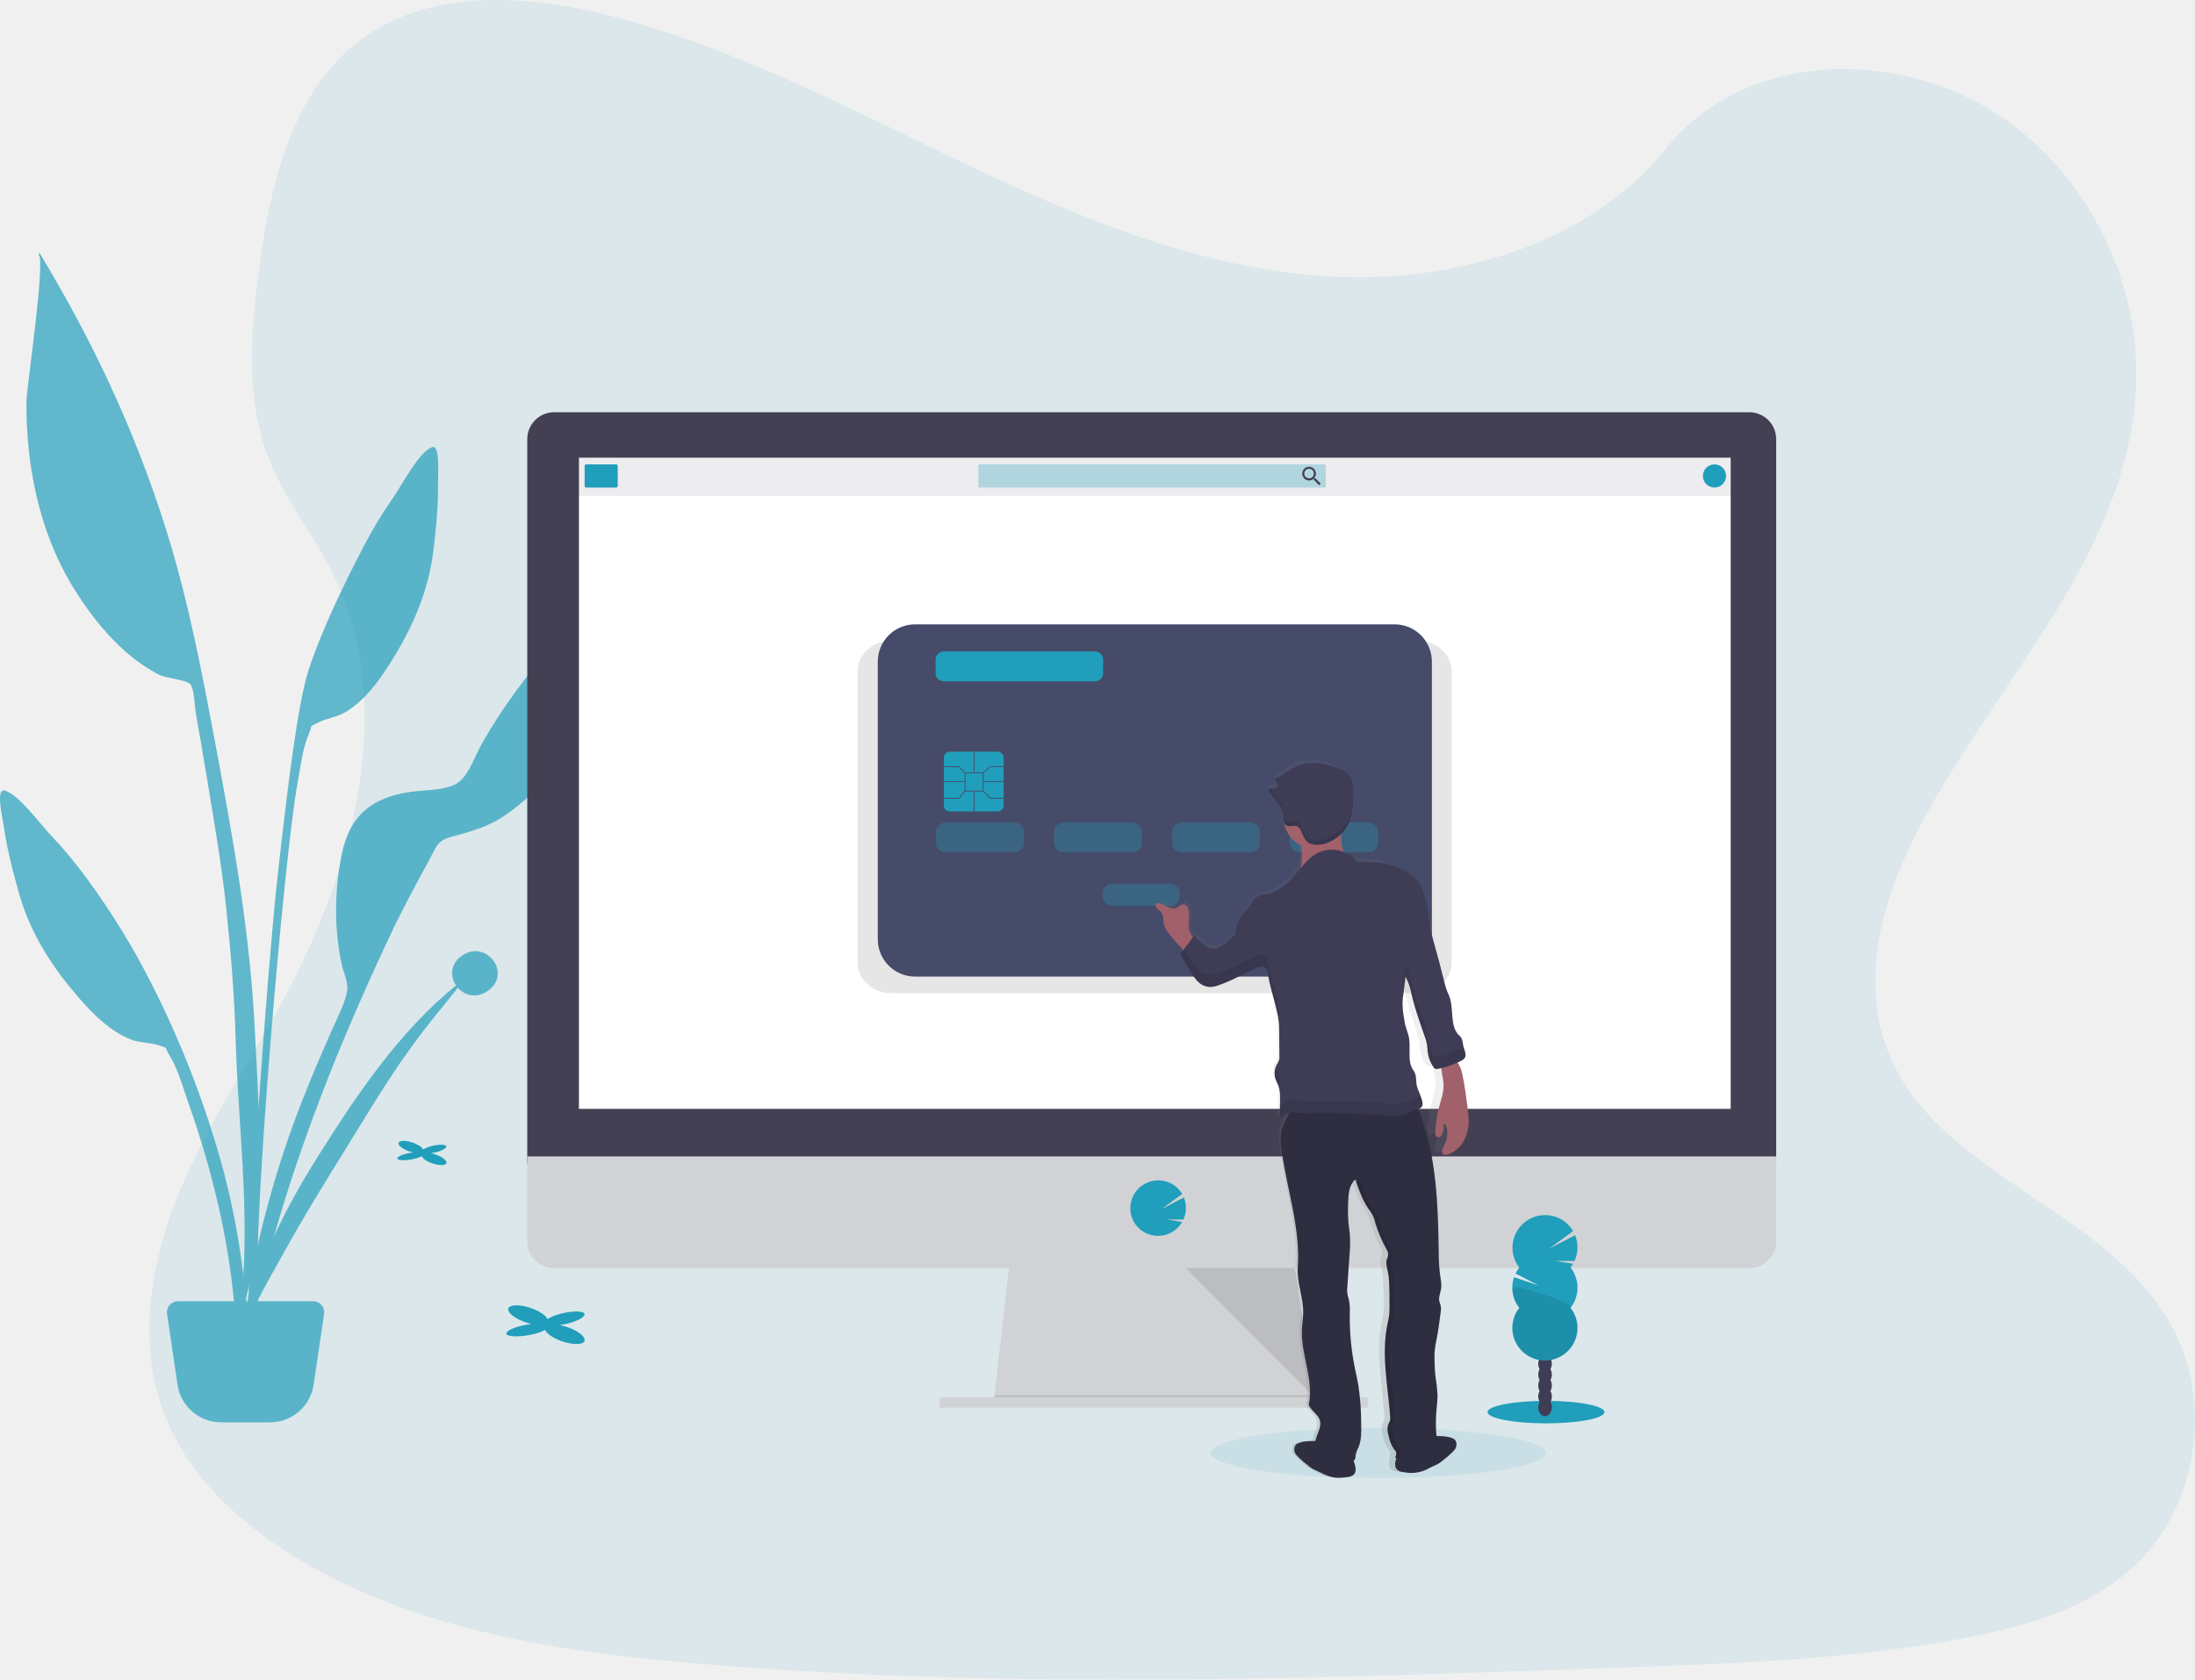
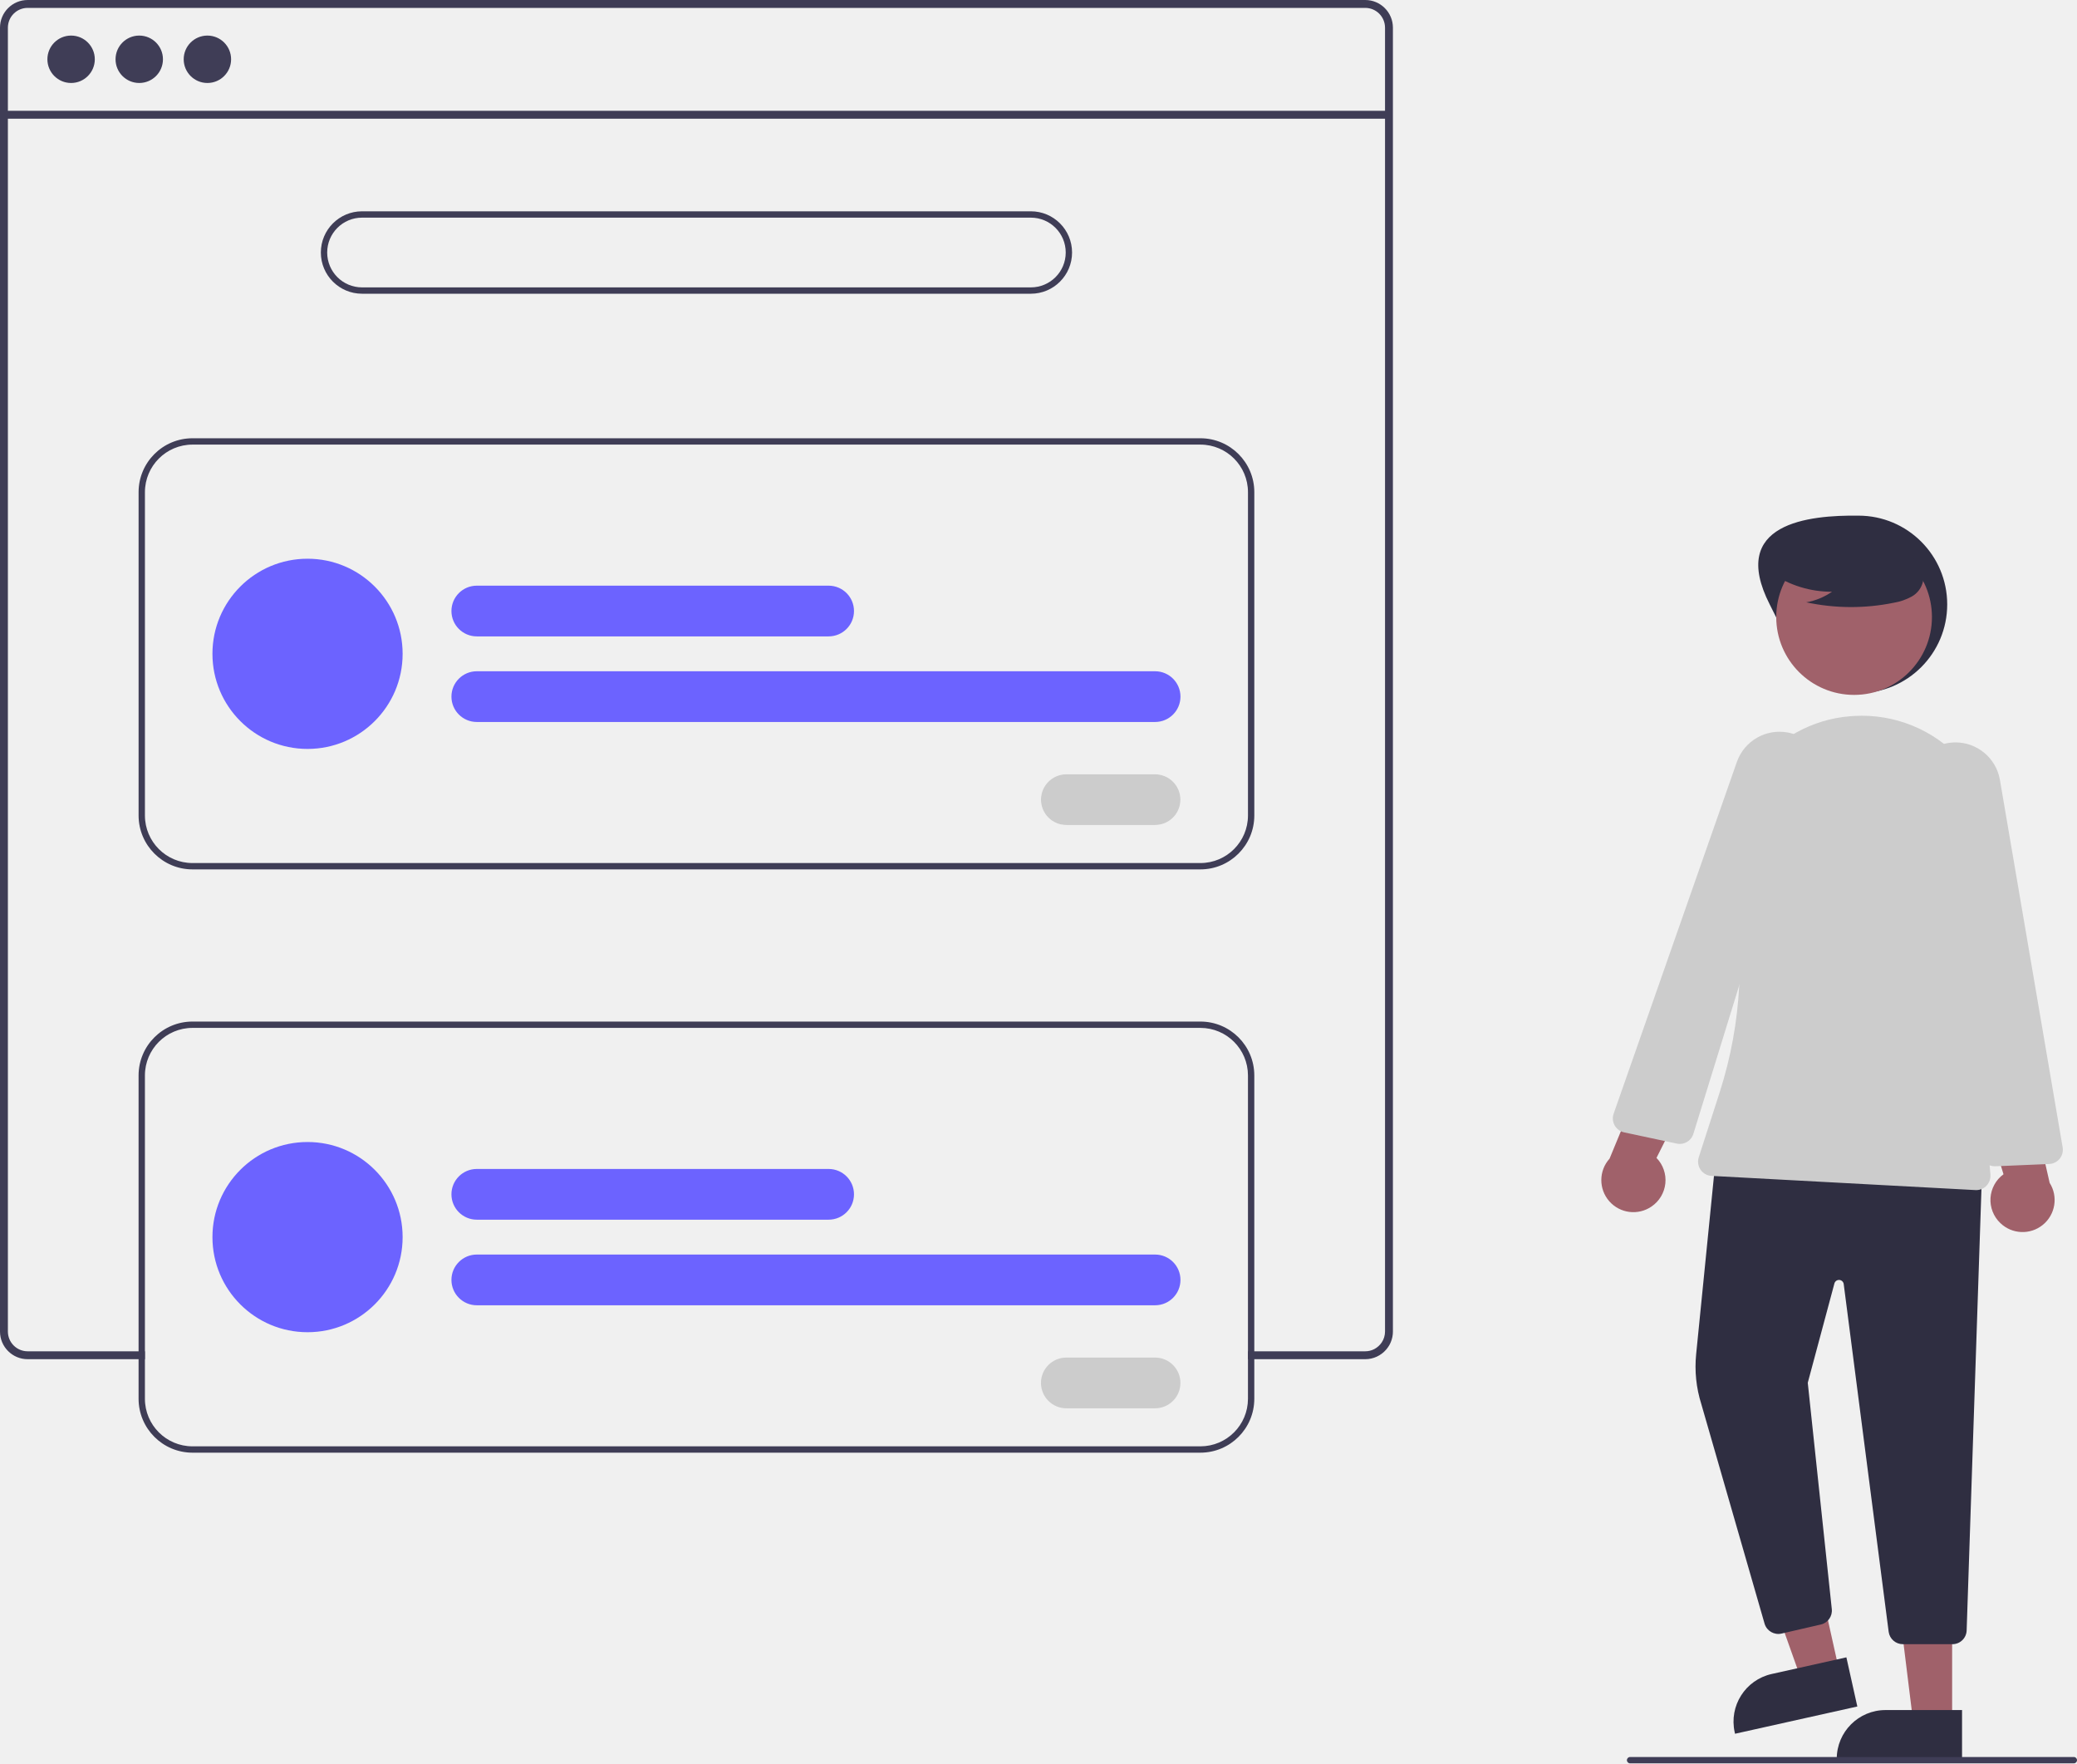
- <svg xmlns="http://www.w3.org/2000/svg" width="1098.505" height="840.848">
-   <linearGradient id="a" x1=".5" x2=".5" y1="1" gradientUnits="objectBoundingBox">
-     <stop offset="0" stop-color="gray" stop-opacity=".251" />
-     <stop offset=".54" stop-color="gray" stop-opacity=".122" />
-     <stop offset="1" stop-color="gray" stop-opacity=".102" />
-   </linearGradient>
-   <g fill="#209ebb" fill-rule="evenodd" opacity=".687">
-     <path d="M196.44 249.58c4.64-6.6 13.23-23.38 19.75-25.74 4.2-1.52 2.98 14.2 3.03 17.2.2 11.6-.93 23.13-2.32 34.63-2.52 20.75-10.73 39.22-22 56.88-5.8 9.08-12.6 18.28-22.02 23.94-4.34 2.61-9.56 3.05-13.84 5.3-4.99 2.62-2.27.5-4.52 5.7-3.12 7.22-4.12 16.53-5.56 24.22-6.63 35.34-22.68 222.16-19.9 258.11.25 3.19-4.2 3.95-4.42.06-1.18-20.63 9.02-163.45 14.17-210.16s10.36-87.97 15.58-104.13c6.33-19.6 17.78-43.18 27.3-61.46a217.4 217.4 0 0114.75-24.55z" />
-     <path d="M230.83 478.67c12.05-8.85 25.1 7.85 14.19 16.7-6.03 4.89-12.33 3.15-15.88-.93-2.3 2.8-4.46 5.74-6.54 8.22a408.7 408.7 0 00-17.98 23.22c-11.84 16.44-22 33.82-32.6 50.88-10.48 16.84-20.87 33.76-30.36 51.03-8.04 14.62-18.76 31.83-21.52 47.87 4.18-34.01 20.03-66.7 38.91-96.68 18.73-29.73 40.21-62.2 69.2-85.67-2.95-4.34-3.03-10.53 2.58-14.65z" />
-     <path d="M2.1 395.72c6.75 1.32 17.77 16.58 23.34 22.4a217.75 217.75 0 0118.25 21.98 371.87 371.87 0 0132.3 52.67 489.6 489.6 0 0135.92 93.52 385.75 385.75 0 0110.9 61.34c.4 3.88 4.47 33.82-1.4 34.63-5.28.73-3.65-22.74-3.9-25.93-2.88-36-11.5-71.04-23.5-104.97-2.6-7.4-5.03-16.45-9.2-23.1-3.01-4.8-.03-3.12-5.31-4.94-4.54-1.55-9.71-1.17-14.36-3.08-10.1-4.14-18.18-12.18-25.27-20.27-13.77-15.71-24.69-32.71-30.38-52.85-3.15-11.16-6.05-22.4-7.66-33.9-.42-2.98-4.07-18.35.28-17.5z" />
-     <path d="M28.73 141.86c25.4 44.06 46.28 92.46 59.76 141.48 8.17 29.7 13.88 60.18 19.56 90.44 8.78 46.85 17.1 93.7 19.46 141.38 2.38 47.96 7.08 103.28-8.62 149.47 7.84-46.9.37-96.81-.95-144-.63-22.53-2.46-44.84-4.86-67.24-2.33-21.72-6.14-43.34-9.69-64.9q-2.59-15.74-5.39-31.45c-.55-3.13-.78-12.4-2.76-14.54s-12.18-3.02-15.38-4.6a82.53 82.53 0 01-17.85-12.45c-10.27-9.14-19.2-21.08-26.26-32.85-16.32-27.23-22.84-60.47-22.51-92.01.06-6.13 9.91-72.07 5.96-72.98q.35-.42.67-.87 4.5 7.52 8.86 15.12z" />
-     <path d="M302.95 300.77c.39-.56 2.94-4.5 1.66-4.24 2.61-.52-3.6 4.33 2.92 1.36-3.1 2.92-1.31 6.72-1.27 10.65a95.4 95.4 0 01-2.2 18.97 130.09 130.09 0 01-8.84 28.67c-8.96 20.03-24.17 39.3-42.23 51.82-8.91 6.18-17.65 8.29-27.82 11.13-6.42 1.8-6.93 5.12-10.34 11.36-7.1 12.98-14.07 25.9-20.33 39.33a1352.02 1352.02 0 00-21.57 48.36c-23.05 54.92-41.82 111.82-51.67 170.7-.24-34.7 7.78-70.43 17.91-103.51 7.38-24.1 16.98-47.33 27.22-70.32 2.48-5.57 6.24-12.74 7.3-18.89.74-4.3-1.52-8.45-2.55-13-4.03-17.67-3.74-37.47-.2-55.25 3.9-19.6 15.17-28.69 34.25-31.46 6.98-1.02 15.84-.65 22.24-3.62 6.97-3.24 9.84-13.89 13.8-20.72a281.8 281.8 0 0137.82-51.44 122.66 122.66 0 0112.93-11.9c2.89-2.3 9-5.15 10.97-8z" />
-     <path d="M89.05 651.41h67.7a5.51 5.51 0 015.45 6.32l-5.23 35.47a22.05 22.05 0 01-21.81 18.83h-24.52a22.05 22.05 0 01-21.8-18.83l-5.24-35.47a5.51 5.51 0 015.45-6.32z" />
-   </g>
-   <path fill="#209ebb" d="M669.59 138.64c-65.63-2.8-128.14-28.8-187.83-57.24S362.95 21.42 298.9 6.35c-41.2-9.7-88.32-11.06-121.52 16.04-31.95 26.05-42.27 71.13-47.82 112.87-4.17 31.48-6.63 64.53 4.8 93.96 7.95 20.44 22.06 37.6 31.81 57.17 33.93 68.1 9.97 152.1-26.83 218.59-17.22 31.2-37.26 60.95-50.57 94.15s-19.47 71.25-7.83 105.13c11.55 33.58 39.06 58.79 68.85 76.52 60.53 36.04 131.85 46.35 201.4 52.19 153.97 12.92 308.75 7.32 463.12 1.72 57.13-2.09 114.5-4.18 170.71-15.02 31.2-6.03 63.42-15.58 86.07-38.65 28.76-29.3 35.9-78.87 16.61-115.59-32.3-61.57-121.69-76.85-144.28-142.97-12.44-36.38.34-76.9 18.4-110.7 38.78-72.38 103.78-135.88 107.2-218.63 2.36-56.82-28.89-113.74-77.2-140.62-50.64-28.22-120.85-24.64-158.21 22-38.47 48.12-106.07 66.6-164.02 64.13z" opacity=".1" />
-   <ellipse cx="689.786" cy="727.316" fill="#209ebb" opacity=".1" rx="83.847" ry="12.575" />
-   <path fill="#d0d2d5" d="M658.66 704.63l-161.44-2.07.48-4.14 7.8-68.3h141.78l10.43 68.3.8 5.18z" />
-   <path d="M658.5 703.6h-80.56l-80.72-1.03.48-4.14h160z" opacity=".1" />
-   <path fill="#d0d2d5" d="M470.32 699.46h214.21v5.17H470.32z" />
-   <path fill="#444053" d="M888.9 219.9a13.47 13.47 0 00-13.4-13.54H277.27a13.48 13.48 0 00-13.4 13.54v362.63H888.9z" />
-   <path fill="#d0d2d5" d="M263.87 578.9v42.47a13.4 13.4 0 0013.4 13.41H875.5a13.4 13.4 0 0013.4-13.4V578.9z" />
-   <path fill="#fff" d="M289.74 229.13h576.4V555.1h-576.4z" />
-   <path fill="#209ebb" d="M579.5 618.67a13.98 13.98 0 0010.99-5.33 13.84 13.84 0 001.08-1.6l-7.63-1.28 8.3.06a13.99 13.99 0 00.25-11.07l-11.11 5.77 10.26-7.53a13.97 13.97 0 10-23.1 15.64 13.98 13.98 0 0010.96 5.34z" />
-   <path d="M593.46 634.78l64.4 64.68-9.88-64.68z" opacity=".1" />
-   <path fill="#444053" d="M289.29 229.16H866.3v19.05H289.3z" opacity=".1" />
-   <rect width="16.561" height="11.587" x="292.593" y="232.478" fill="#209ebb" rx=".78" />
-   <rect width="173.855" height="11.587" x="489.632" y="232.478" fill="#209ebb" opacity=".3" rx=".58" />
-   <path fill="#444053" d="M658.32 239.46h-.42l-.16-.12a3.57 3.57 0 00.83-2.26 3.43 3.43 0 10-3.42 3.45 3.62 3.62 0 002.25-.82l.15.12v.43l2.66 2.65.78-.8zm-3.17 0a2.4 2.4 0 112.38-2.38 2.37 2.37 0 01-2.38 2.38z" />
-   <circle cx="858.033" cy="238.267" r="5.798" fill="#209ebb" />
-   <path d="M709.95 320.83H445.76c-9.15 0-16.57 6.92-16.57 15.45v145.43c0 8.53 7.42 15.46 16.57 15.46h264.2c9.14 0 16.56-6.93 16.56-15.46V336.29c0-8.54-7.41-15.46-16.57-15.46z" opacity=".1" />
-   <rect width="277.298" height="176.337" x="439.296" y="312.547" fill="#454b69" rx="18.67" />
-   <g fill="#209ebb">
-     <rect width="44.084" height="14.957" x="468.423" y="411.732" opacity=".3" rx="4.8" />
-     <rect width="44.084" height="14.957" x="527.465" y="411.732" opacity=".3" rx="4.8" />
-     <rect width="38.576" height="11.017" x="551.863" y="442.435" opacity=".3" rx="4.8" />
-     <rect width="44.084" height="14.957" x="586.507" y="411.732" opacity=".3" rx="4.8" />
-     <rect width="44.084" height="14.957" x="645.548" y="411.732" opacity=".3" rx="4.8" />
-     <rect width="29.915" height="29.915" x="472.355" y="376.309" rx="2.95" />
-   </g>
-   <g fill="#454b69">
-     <path d="M492.23 396.19h-9.44v-9.44h9.44zm-9.06-.4h8.66v-8.65h-8.66z" />
-     <path d="M487.31 376.3h.4v10.64h-.4zM487.31 395.99h.4v10.23h-.4zM472.36 391.07h10.62v.39h-10.62zM492.04 391.07h10.24v.39h-10.24zM482.85 387.08l-3.1-3.07h-7.4v-.4h7.57l3.2 3.19zM492.17 387.08l-.26-.29 3.6-3.18h6.76v.4h-6.61zM479.92 399.82h-7.57v-.4h7.4l3.09-3.56.3.26zM502.27 399.82h-6.77l-3.6-3.69.28-.28 3.49 3.57h6.6z" />
-   </g>
-   <rect width="83.838" height="14.957" x="468.224" y="326.128" fill="#209ebb" rx="4.1" />
-   <path fill="url(#a)" d="M743.16 658.1a53.75 53.75 0 00-.44-4.66c-.7-5.82-1.41-11.63-2.54-17.37a18.41 18.41 0 00-.9-3.28c-.42-1-.98-1.93-1.4-2.92a.51.51 0 000-.11c.52-.26 1.03-.5 1.54-.78a7.77 7.77 0 001.05-.64 2.97 2.97 0 00.83-.9c.9-1.6-.11-3.63-.58-5.45-.48-1.94-.38-4.28-1.8-5.59-5.12-4.53-2.58-13.77-5.14-20.25-.45-1.14-.96-2.25-1.35-3.4-.3-.91-.51-1.82-.73-2.73q-2.72-11.32-5.73-22.54c-2.1-7.76-1.88-15.84-4.53-23.41a25.18 25.18 0 00-1.94-4.53 12.16 12.16 0 00-3.52-3.8c-3.86-2.67-7.75-4.94-12.28-5.91s-9.42-.82-14.04-.8a14.88 14.88 0 00-6.56-5.12l-.08-.24a16.23 16.23 0 01-.85-2.83 19.35 19.35 0 01-.23-2.9c0-1.04-.04-2.1-.07-3.14l.25-.24a17.55 17.55 0 001.67-2.05 14.35 14.35 0 001.27-2.16 20.1 20.1 0 001.04-2.65 29.9 29.9 0 001.11-5.63c.25-2.23.32-4.53.38-6.76v-2.9a12.2 12.2 0 00-1.68-6.6c-1.64-2.44-4.45-3.62-7.16-4.6-5.43-1.88-11.4-3.12-16.78-1.1-4.26 1.61-7.67 5.13-11.88 6.91a5.23 5.23 0 01.26.5.54.54 0 010 .08c.07.16.14.31.19.48a5.95 5.95 0 01.3 1.13 6.7 6.7 0 010 2.2 7.56 7.56 0 01-4.06.6 12.9 12.9 0 002.56 4.65c.37.47.76.9 1.13 1.4l.57.7a14.7 14.7 0 012.35 3.8 7.4 7.4 0 01.44 1.7c.17 1.15.13 2.47.28 3.62a5.51 5.51 0 00.37 1.44 15.18 15.18 0 008.05 11.3 33.34 33.34 0 010 10.82 2.8 2.8 0 01-.12.6c-2.47 3.1-4.83 6.39-7.87 8.82a28.62 28.62 0 01-4.4 2.84 12.1 12.1 0 01-2.92 1.2c-1.14.27-2.33.23-3.47.51a9.06 9.06 0 00-5.15 4.19 30.29 30.29 0 01-1.9 3.06c-.63.79-1.43 1.43-2.1 2.19-2.43 2.71-3.09 6.65-3.62 10.32a47.29 47.29 0 01-6.2 5.72 9.06 9.06 0 01-2.3 1.33c-2.13.72-4.48-.2-6.33-1.57s-3.31-3.2-5.1-4.6l-.47.7a3.78 3.78 0 01-.38-.43 9.06 9.06 0 01-1.5-3.46c-.64-3.34.59-6.92-.37-10.17-.35-1.18-1.2-2.4-2.38-2.37s-1.92 1.2-2.93 1.76c-1.63.9-3.62.08-5.24-.82s-3.45-1.9-5.21-1.36a3.7 3.7 0 001.35 3.08 8.22 8.22 0 012.19 2.65 11.99 11.99 0 01.3 3.43c.18 2.65 1.81 4.92 3.39 6.99q2.93 3.76 6.14 7.3a2.27 2.27 0 01-1.14.99 2.4 2.4 0 000 1.31 5.33 5.33 0 00.34.86c.2.43.46.84.68 1.23l3.18 5.6.52.9c.21.38.43.74.66 1.11a20.51 20.51 0 002.65 3.63 10.87 10.87 0 001.67 1.43 8.64 8.64 0 001.24.74 7.24 7.24 0 001.92.66 6 6 0 001 .13 6.67 6.67 0 001.04 0 13.88 13.88 0 003.06-.79c6.06-2.13 11.62-5.52 17.38-8.41a9.68 9.68 0 012.53-.98 4.15 4.15 0 01.9-.08 3.33 3.33 0 01.91.16 3.27 3.27 0 01.82.4 2.35 2.35 0 01.98 1.47c.18.91.34 1.75.5 2.62s.35 1.74.53 2.61c.36 1.73.75 3.46 1.2 5.17.24.91.48 1.87.72 2.81.58 2.3 1.15 4.62 1.67 6.94.17.73.32 1.46.46 2.19a33.5 33.5 0 01.58 3.9.34.34 0 010 .09c.1 1.14.1 2.27.11 3.41v3.58l.1 10.57c0 1.52-.82 2.47-1.46 3.84-.13.28-.25.57-.35.86a9.78 9.78 0 00-.3 1.12 2.56 2.56 0 01-.07.36 1.76 1.76 0 01-.06.42c-.05.14 0 .27-.04.4a1.18 1.18 0 000 .4v1.61c0 .11.06.36.09.54l.05.27c.07.26.13.52.22.79.18.54.4 1.07.64 1.6s.48 1.06.67 1.6a10.88 10.88 0 01.33 1.05 2.34 2.34 0 01.05.24c.08.28.14.56.2.85v.2c.05.31.1.63.13.91a.45.45 0 010 .1c0 .36.07.72.1 1.07a34.92 34.92 0 010 3.9l-.12 6.45v.2a1.13 1.13 0 00.13.58.7.7 0 00.6.33 2.3 2.3 0 001.27-.5l2.87-2.09h.18a28.11 28.11 0 00-4.45 12.2 38.96 38.96 0 00.56 8.63c2.65 19.03 8.9 38.23 7.59 57.43-.52 7.57 2.62 14.94 2.6 22.52 0 2.94-.5 5.86-.63 8.8-.55 12.6 5.88 25.36 3.26 37.68.91 3.07 4.34 4.7 5.31 7.74.82 2.58-.36 5.33-1.31 7.86a16 16 0 00-.79 2.71c-2.63 0-5.56.06-7.32.8a10.88 10.88 0 00-1.42.57c-1.62.97-1.73 3.63-.7 5.23s6.77 6.72 8.45 7.56l3.7 1.82a22.13 22.13 0 006.33 2.39 21.68 21.68 0 005.63-.11c1.44-.15 3.03-.4 3.97-1.57 1.31-1.66.64-4.37-.26-6.78a2.42 2.42 0 00.75-1.01 8.04 8.04 0 00.24-1.93 14.5 14.5 0 011.29-3.62c1.51-3.7 1.45-7.84 1.36-11.85a137.47 137.47 0 00-1.35-19.5c-.45-2.73-1.06-5.44-1.59-8.16a134.93 134.93 0 01-2.47-29.9 23.93 23.93 0 00-1-7.2 12.92 12.92 0 01-.24-4.1l1.08-16.58a66.6 66.6 0 00.16-10.15c-.16-1.81-.46-3.62-.64-5.44a82.7 82.7 0 01-.17-10.38c.1-3.72.27-7.72 2.4-10.7a1.67 1.67 0 011.02-.8c.43-.06.56.53.4.91.22.69.46 1.37.7 2.06.07.2.13.39.2.58.12.35.25.7.37 1.06s.19.49.27.73l.35.9a35.6 35.6 0 001.01 2.5c.13.28.22.52.34.78l.43.9a50.21 50.21 0 002.08 3.73c.62.9 1.29 1.82 1.82 2.78a9.2 9.2 0 01.5 1 24.4 24.4 0 011.2 3.85c.31 1.2.68 2.37 1.1 3.52s.9 2.3 1.34 3.42a111.7 111.7 0 003.18 6.63 4.61 4.61 0 01.34.9 4.19 4.19 0 01.1.47 4.14 4.14 0 010 .9 3.8 3.8 0 01-.07.57 4.23 4.23 0 01-.25.81c-1.11 2.55-.22 5.06.27 7.56a47.78 47.78 0 01.62 7.97c0 .9 0 1.82.08 2.66 0 1.1 0 2.2.06 3.3s0 2.38.07 3.56a31.01 31.01 0 01-.15 3.56 8.07 8.07 0 01-.17 1.24c-.2 1.22-.48 2.43-.72 3.62a72.06 72.06 0 00-1.25 14.5q0 2.93.19 5.86a185 185 0 00.43 5.9 562.12 562.12 0 00.89 8.83c.2 1.86.42 3.92.6 5.87s.37 3.9.5 5.83a4.88 4.88 0 01-.57 2.77 6.23 6.23 0 00-.46 1.05 5.65 5.65 0 00-.2.77 8.17 8.17 0 00-.1.9 10.32 10.32 0 00.1 1.9q.07.48.17.92c.13.62.3 1.25.46 1.86a18.78 18.78 0 001.81 4.9 7.24 7.24 0 00.6.9c.06.09.14.17.2.26a6.5 6.5 0 01.52.7 2.2 2.2 0 01.2.34 2.78 2.78 0 01.1 1.57c-.1.55-.29 1.09-.43 1.6l.47.06c-.66 2.1-.97 4.24.14 5.65.91 1.18 2.53 1.41 3.97 1.57a21.3 21.3 0 005.63.11 22.12 22.12 0 006.34-2.39l3.69-1.81c1.68-.84 7.43-5.93 8.45-7.57s.9-4.25-.7-5.22a10.22 10.22 0 00-1.42-.6c-1.63-.67-4.27-.73-6.73-.77-.13-.9-.2-1.9-.24-2.83a78.1 78.1 0 01.2-10.4c.2-2.45.53-4.9.5-7.35a91.4 91.4 0 00-1.03-9.79c-.36-3.26-.4-6.45-.45-9.67-.08-4.75 1.32-9.27 1.92-13.96l1.06-8.26a10.04 10.04 0 00.08-3.03c-.17-.9-.58-1.81-.76-2.72-.37-2.06.57-4.1.86-6.17.33-2.38-.18-4.8-.52-7.2a93.54 93.54 0 01-.62-11.37c-.33-23.38-1-47.28-8.9-69.15-.3-.9-.65-1.8-1-2.65a4.73 4.73 0 00.46-.15 3.18 3.18 0 00.7-.37 1.9 1.9 0 00.28-.2 2.1 2.1 0 00.53-.9 3.42 3.42 0 00.16-1.03 7.3 7.3 0 00-.26-1.8l-.1-.38a41.14 41.14 0 00-1.23-3.55 21.18 21.18 0 01-1.15-3.32c-.56-2.58 0-5.55-1.55-7.64-3.43-4.7-1-11.9-2.44-17.62-.47-1.81-1.16-3.63-1.6-5.44a41.58 41.58 0 01-.6-3.53 44 44 0 01-.68-7.77 33.25 33.25 0 01.35-3.9l1.1-9a26.82 26.82 0 012.56 7.4c.09.37.16.74.24 1.1a130.8 130.8 0 003.62 13.12c.83 2.6 1.64 5.2 2.53 7.77.26.73.52 1.48.75 2.23a17.94 17.94 0 01.55 2.29c.1.62.14 1.25.19 1.87s.08 1.27.14 1.9a17.83 17.83 0 002.63 7.53q.07.08.13.18a2.14 2.14 0 001.1.96 2.43 2.43 0 00.99 0h.05c.48-.1.96-.21 1.43-.33a1.82 1.82 0 00.21-.05c.22 2.8 1.05 5.6 1.13 8.44.09 4.12-1.43 8.07-2.39 12.07a76.92 76.92 0 00-1.62 11.07 4.9 4.9 0 00.14 2.21 1.57 1.57 0 001.64 1.1 2 2 0 001.17-1.04 8.27 8.27 0 001-5.97c.87.18 1.3 1.17 1.52 2.06a12.41 12.41 0 01-.38 7.02c-.54 1.5-1.36 2.89-1.82 4.44a2.32 2.32 0 000 1.48c.46 1.04 1.89.97 2.92.59a14.67 14.67 0 007.7-7.25 22.21 22.21 0 002.25-10.52z" transform="translate(-12.639 -99.056)" />
-   <path fill="#2f2e41" d="M677.66 737.99c-.96 1.17-2.62 1.4-4.13 1.56a23.55 23.55 0 01-5.86.1 23.92 23.92 0 01-6.58-2.37l-3.85-1.81c-1.74-.84-7.72-5.9-8.8-7.54s-.96-4.22.73-5.19a11.78 11.78 0 011.49-.58c2.82-1.12 8.55-.55 11.56-.99a8 8 0 014.27 1c2.97 1.32 8.2 2.36 9.5 5.7 1.01 2.58 3.77 7.57 1.67 10.12zM699 735.5c.97 1.17 2.63 1.4 4.13 1.56a17.68 17.68 0 0012.44-2.27l3.84-1.8c1.76-.85 7.74-5.9 8.8-7.55s.97-4.23-.73-5.19a9.97 9.97 0 00-1.47-.58c-2.83-1.12-8.55-.55-11.56-.99a7.98 7.98 0 00-4.29 1.01c-2.96 1.31-8.15 2.35-9.5 5.7-1.02 2.58-3.79 7.57-1.66 10.12z" />
-   <path fill="#2f2e41" d="M708.34 552.32a45.75 45.75 0 012.42 5.5c8.23 21.75 8.91 45.54 9.26 68.8a87.38 87.38 0 00.64 11.31c.35 2.39.9 4.79.54 7.17-.3 2.06-1.27 4.08-.9 6.12.16.9.6 1.81.77 2.72a9.38 9.38 0 01-.08 3.02l-1.1 8.2c-.63 4.68-2.08 9.17-2 13.9.05 3.2.1 6.43.46 9.62a95.36 95.36 0 011.08 9.73c0 2.45-.3 4.89-.53 7.32a75.82 75.82 0 00-.2 10.35c.12 2.65.43 5.44 1.8 7.67-1.58 2.27-3.14 4.3-5.66 5.44-5.14 2.25-11.04 1.49-16.6.68.32-1.03.79-2.18.34-3.16a5.96 5.96 0 00-.95-1.3 15.4 15.4 0 01-2.47-5.75c-.67-2.45-1.34-5.09 0-7.44a4.71 4.71 0 00.6-2.71c-1.14-15.4-4.58-31.39-1.42-46.52a49.42 49.42 0 00.91-4.87 59.6 59.6 0 00.1-7.08l.03-3.38c-.17-3.51 0-7.1-.73-10.58-.5-2.48-1.44-4.98-.28-7.52a4.12 4.12 0 00-.17-3.62 67.04 67.04 0 01-5.85-13.5 23.43 23.43 0 00-1.24-3.85 27.24 27.24 0 00-2.42-3.74c-2.72-4-4.4-8.63-6.02-13.2.17-.42 0-1-.4-.9a1.7 1.7 0 00-1.07.79c-2.2 2.97-2.4 6.94-2.5 10.65a78.6 78.6 0 00.18 10.33c.18 1.81.5 3.63.66 5.44a63.66 63.66 0 01-.16 10.09l-1.11 16.43a11.86 11.86 0 00.23 4.09 22.86 22.86 0 011.05 7.15 128.53 128.53 0 002.61 29.7c.55 2.72 1.19 5.38 1.66 8.09a132.35 132.35 0 011.4 19.4c.1 4 .16 8.16-1.41 11.78a13.5 13.5 0 00-1.34 3.63 7.5 7.5 0 01-.26 1.92c-.46 1.18-1.8 1.7-3.09 1.96a25.14 25.14 0 01-7.13.51 4 4 0 01-1.62-.36c-.9-.46-1.36-1.44-2.04-2.18-1.45-1.6-3.88-2.08-5.21-3.78-1.67-2.14-.97-5.23 0-7.75s2.2-5.24 1.36-7.82c-1.01-3.01-4.53-4.64-5.53-7.69 2.72-12.27-3.97-24.95-3.4-37.5.14-2.92.64-5.82.65-8.75 0-7.54-3.23-14.88-2.72-22.4 1.37-19.1-5.14-38.19-7.9-57.15a36.91 36.91 0 01-.58-8.58c.41-4.74 2.61-9.16 5.26-13.12 1.9-2.83 4.18-5.61 7.33-6.94 2.59-1.1 5.49-1.08 8.3-1.06 7 .05 14.02.1 21.03.23a69.19 69.19 0 0114.23 1.27c3.79.87 7.34 2.64 11.2 3.19z" />
-   <path d="M679.41 591.5a1.73 1.73 0 011.06-.8c.46-.06.6.52.42.91 1.61 4.53 3.26 9.2 6 13.2a26.48 26.48 0 012.44 3.74 24.34 24.34 0 011.24 3.84 67.5 67.5 0 005.84 13.5 4.1 4.1 0 01.17 3.63c-1.16 2.54-.21 5.04.3 7.52.7 3.47.55 7.06.72 10.57 0 1.1 0 2.2.06 3.29a57.76 57.76 0 01-.08 7.08c-.2 1.64-.59 3.26-.9 4.87-3.16 15.14.27 31.1 1.42 46.52a4.7 4.7 0 01-.6 2.72c-1.38 2.34-.71 4.98 0 7.44a15.15 15.15 0 002.47 5.74 6.62 6.62 0 01.9 1.3c.45.98 0 2.14-.34 3.16a69.89 69.89 0 007.41.79 53.62 53.62 0 01-9.61-.79c.3-1.02.78-2.18.33-3.16a5.96 5.96 0 00-.95-1.3 15.4 15.4 0 01-2.47-5.74c-.67-2.46-1.34-5.1 0-7.44a4.71 4.71 0 00.6-2.72c-1.14-15.4-4.58-31.38-1.42-46.52a49.41 49.41 0 00.91-4.87 59.6 59.6 0 00.1-7.08c0-1.1-.05-2.2-.08-3.29-.16-3.5 0-7.1-.73-10.57-.5-2.48-1.44-4.99-.28-7.52a4.12 4.12 0 00-.17-3.63 67.05 67.05 0 01-5.85-13.5 24.34 24.34 0 00-1.23-3.85 27.23 27.23 0 00-2.43-3.74c-2.63-3.81-4.25-8.2-5.79-12.56a9.2 9.2 0 00.54-.75z" opacity=".1" />
-   <path fill="#a1616a" d="M595.05 465.21c-.68-3.32.6-6.88-.4-10.12-.36-1.17-1.25-2.38-2.47-2.35s-2 1.2-3.05 1.74c-1.7.91-3.76.09-5.43-.8s-3.63-1.9-5.44-1.37a3.6 3.6 0 001.41 3.06 8.44 8.44 0 012.28 2.65 11.55 11.55 0 01.31 3.41c.2 2.63 1.82 4.9 3.53 6.95a124.31 124.31 0 008.54 9.47s4.53-5.65 4.47-6.64-1.61-1.81-2.18-2.56a8.67 8.67 0 01-1.57-3.44zM731 534.79a17.6 17.6 0 01.9 3.26c1.18 5.7 1.93 11.5 2.66 17.28.19 1.54.39 3.09.44 4.64a21.17 21.17 0 01-2.2 10.68 14.94 14.94 0 01-8 7.25c-1.07.38-2.56.45-3.03-.58a2.23 2.23 0 010-1.48c.42-1.54 1.28-2.93 1.81-4.42a11.91 11.91 0 00.4-6.98c-.22-.9-.68-1.87-1.58-2.06a7.93 7.93 0 01-1.05 5.95 2.06 2.06 0 01-1.21 1.03 1.64 1.64 0 01-1.72-1.1 4.74 4.74 0 01-.14-2.2 74.04 74.04 0 011.69-11.02c1-3.98 2.58-7.9 2.47-12-.1-3.72-1.57-7.37-1.15-11.06a.9.9 0 01.67-.9 24.47 24.47 0 013.2-1.06c.64-.16 2.83-.9 3.45-.58s.65 1.93.9 2.49c.48.93 1.07 1.85 1.49 2.86z" />
-   <circle cx="657.679" cy="409.54" r="15.175" fill="#a1616a" />
-   <path fill="#a1616a" d="M671.28 420.52a17.1 17.1 0 00.22 2.9 15.4 15.4 0 00.91 2.8 16.43 16.43 0 002.12 4.18 6.2 6.2 0 003.84 2.5 109.14 109.14 0 01-32.82 9.48 13.85 13.85 0 004.35-4.65 13.13 13.13 0 001.15-3.78 31.7 31.7 0 00-1.42-16.37c-.2-.5-.38-1.14 0-1.56a1.55 1.55 0 01.54-.35 33.71 33.71 0 0114.26-2.66c1.25 0 2.5.06 3.75.15.67.06 2.15-.09 2.72.4s.32 2.41.33 3.2z" />
-   <path fill="#3f3d56" d="M679.3 431.6a16.25 16.25 0 00-19.42-4.85c-7.25 3.45-10.78 11.78-17.13 16.6a29.9 29.9 0 01-4.6 2.84 12.85 12.85 0 01-3.03 1.2c-1.18.26-2.42.23-3.62.5a9.3 9.3 0 00-5.37 4.17 28.23 28.23 0 01-1.98 3.05c-.66.78-1.48 1.43-2.18 2.18-2.53 2.72-3.22 6.61-3.79 10.27a48.66 48.66 0 01-6.45 5.68 9.06 9.06 0 01-2.4 1.32c-2.22.73-4.67-.19-6.57-1.56s-3.43-3.17-5.3-4.53a169.8 169.8 0 01-5.33 7.25 2.3 2.3 0 01-1.2.98c-.34 1.16.48 2.35 1.1 3.39l3.3 5.56a28.2 28.2 0 004 5.6 9.38 9.38 0 006.08 2.85 12.02 12.02 0 004.27-.82c6.34-2.12 12.1-5.5 18.12-8.38a8.05 8.05 0 013.55-1.04 2.87 2.87 0 012.81 2.02c.69 3.48 1.37 6.94 2.31 10.34q1.35 4.84 2.5 9.7a41.88 41.88 0 011.08 6.07c.1 1.16.1 2.31.13 3.48l.12 14.06c0 1.53-.85 2.47-1.52 3.83a9.06 9.06 0 00-.43 6.76c.37 1.1.96 2.1 1.38 3.2 1 2.61.96 5.5.9 8.3l-.11 6.41a1.34 1.34 0 00.13.78c.4.6 1.34.25 1.93-.16l2.97-2.03a68.52 68.52 0 0012.12.59 408.8 408.8 0 0134.52 1.1c3.85.27 7.8.56 11.43-.72 1.81-.65 3.53-1.7 5.43-2.21a4.96 4.96 0 002.15-.9c1.05-.98.77-2.72.35-4.05-.38-1.2-.81-2.38-1.29-3.54a21.5 21.5 0 01-1.2-3.3c-.57-2.56 0-5.52-1.6-7.6-3.57-4.67-1.04-11.86-2.55-17.54-.48-1.8-1.2-3.62-1.65-5.43a35.7 35.7 0 01-.64-3.52 41.17 41.17 0 01-.7-7.74 31.02 31.02 0 01.37-3.87l1.13-8.95a28.5 28.5 0 012.92 8.46 124.25 124.25 0 003.8 13.05c.86 2.58 1.7 5.16 2.63 7.72a25.14 25.14 0 011.35 4.53c.2 1.24.21 2.51.36 3.75a17.11 17.11 0 002.71 7.5 2.46 2.46 0 001.3 1.14 2.58 2.58 0 001.1 0 44.34 44.34 0 0011.53-3.99 4.7 4.7 0 001.95-1.52c.97-1.6-.12-3.58-.6-5.4s-.4-4.26-1.92-5.56c-5.31-4.53-2.71-13.7-5.33-20.15-.47-1.14-1.02-2.23-1.41-3.4-.31-.9-.54-1.8-.77-2.71q-2.78-11.26-5.96-22.44c-2.19-7.72-1.95-15.76-4.72-23.3a24.57 24.57 0 00-2.02-4.52 12.37 12.37 0 00-3.62-3.78c-4.01-2.66-8.05-4.91-12.77-5.87s-9.84-.91-14.65-.86zM643.9 413.25c-2.05-1.1-1.5-4.09-1.82-6.34-.72-4.72-6.03-7.51-7.25-12.11a8.15 8.15 0 004.22-.6 6.47 6.47 0 00-.85-4.43c4.38-1.8 7.93-5.26 12.37-6.86 5.6-2.02 11.77-.78 17.46 1.1 2.82.9 5.75 2.14 7.45 4.57 1.87 2.68 1.81 6.18 1.74 9.44-.15 5.11-.36 10.4-2.64 14.98-2.89 5.82-11.08 11.21-17.86 9.64-2.81-.65-3.63-2.43-4.83-4.88-.74-1.52-1.02-3.29-2.72-4.08s-3.62.46-5.28-.43z" />
-   <g opacity=".1">
-     <path d="M640.6 552.7a.33.33 0 000 .07c.38.61 1.33.26 1.92-.16l3.01-2.07a68.51 68.51 0 0012.12.58 408.8 408.8 0 0134.53 1.1c3.84.27 7.8.56 11.42-.72 1.81-.65 3.54-1.69 5.44-2.21a6.25 6.25 0 001.87-.67c.22.6.43 1.2.62 1.81.43 1.37.7 3.07-.34 4.04a4.96 4.96 0 01-2.15.9c-1.89.52-3.63 1.57-5.44 2.22-3.62 1.28-7.58.99-11.42.71a412.21 412.21 0 00-34.53-1.1 68.52 68.52 0 01-12.1-.58l-3 2.08c-.6.42-1.55.77-1.94.16a1.34 1.34 0 01-.13-.78q.06-2.69.11-5.39zM706.35 497.37a28.5 28.5 0 00-2.92-8.46l-1.13 8.95c-.07.56-.15 1.12-.21 1.69a27.76 27.76 0 01-.16-3.88 31.02 31.02 0 01.37-3.88l1.13-8.95a28.5 28.5 0 012.92 8.46 124.25 124.25 0 003.8 13.06c.86 2.58 1.7 5.16 2.63 7.71a25.37 25.37 0 011.35 4.53c.2 1.25.2 2.51.35 3.76a16.98 16.98 0 002.72 7.49 2.4 2.4 0 001.28 1.14 2.58 2.58 0 001.11-.04 44.34 44.34 0 0011.53-4 7.25 7.25 0 001.35-.85c.48 1.81 1.57 3.8.6 5.39a4.7 4.7 0 01-1.95 1.52 44.34 44.34 0 01-11.53 3.99 2.58 2.58 0 01-1.11 0 2.41 2.41 0 01-1.28-1.14 17.01 17.01 0 01-2.72-7.5c-.14-1.24-.15-2.5-.35-3.75a25.15 25.15 0 00-1.35-4.53c-.9-2.56-1.81-5.13-2.62-7.72a124.23 124.23 0 01-3.81-12.99zM705.41 522.04v1.22c.02-.41.01-.8 0-1.22zM639.7 537.28c1 2.62.96 5.5.91 8.3v2.2a14.96 14.96 0 00-.9-4.43c-.42-1.09-1.01-2.1-1.38-3.2a9.06 9.06 0 01.07-5.9c.37 1.04.9 2 1.3 3.03zM592.15 475.67l.52-.67 2.71 4.53a27.94 27.94 0 004 5.6 9.38 9.38 0 006.07 2.94 12.21 12.21 0 004.26-.81c6.34-2.13 12.1-5.51 18.12-8.4a8.05 8.05 0 013.5-1.06 2.88 2.88 0 012.81 2.03c.69 3.47 1.37 6.93 2.31 10.33q1.35 4.84 2.5 9.7a41.88 41.88 0 011.08 6.06c.1 1.16.1 2.33.12 3.5l.13 14.06a3.38 3.38 0 01-.05.62l-.08-8.62a34.42 34.42 0 00-.12-3.49 41.87 41.87 0 00-1.09-6.06q-1.16-4.86-2.49-9.7c-.9-3.4-1.62-6.86-2.31-10.34a2.87 2.87 0 00-2.8-2.02 8.06 8.06 0 00-3.56 1.04c-6 2.88-11.78 6.26-18.12 8.38a12.02 12.02 0 01-4.27.82 9.38 9.38 0 01-6.06-2.94 28.2 28.2 0 01-4-5.6c-1.1-1.86-2.2-3.7-3.3-5.56-.62-1.04-1.44-2.23-1.1-3.4a2.3 2.3 0 001.22-.94z" />
-   </g>
-   <g opacity=".1">
-     <path d="M638.98 391.97a6.34 6.34 0 00-.83-2.22q.38-.15.76-.32a6.34 6.34 0 01.07 2.54zM642.04 404.67c.35 2.3-.19 5.28 1.82 6.35 1.64.9 3.62-.37 5.24.4s1.94 2.57 2.72 4.09c1.18 2.45 2.02 4.21 4.83 4.87 6.77 1.58 14.97-3.82 17.86-9.64 2.28-4.58 2.48-9.87 2.64-14.98v2.21c-.16 5.11-.36 10.4-2.64 14.98-2.89 5.82-11.09 11.21-17.86 9.64-2.81-.66-3.63-2.43-4.83-4.88-.75-1.52-1.02-3.29-2.72-4.08s-3.62.48-5.25-.4c-2.03-1.1-1.5-4.1-1.8-6.35-.72-4.72-6.04-7.5-7.25-12.11a7.13 7.13 0 00.98.06c1.95 3.37 5.67 5.96 6.26 9.84z" />
-   </g>
-   <path fill="#209ebb" d="M288.1 666.17a27.44 27.44 0 00-7.97-2.81 36.9 36.9 0 005.96-1.35c5.17-1.64 7.78-3.83 5.82-4.9s-7.74-.63-12.92 1a20.2 20.2 0 00-4.96 2.2c-.53-1.12-1.98-2.44-4.26-3.7-4.6-2.52-10.77-3.8-13.8-2.84s-1.75 3.78 2.86 6.35a27.84 27.84 0 007.14 2.65 41.5 41.5 0 00-4.91.9c-5.63 1.36-8.9 3.4-7.25 4.54s7.49 1.02 13.12-.33a24.96 24.96 0 005.91-2.1c.46 1.18 1.94 2.57 4.33 3.88 4.6 2.52 10.77 3.8 13.8 2.85s1.71-3.82-2.88-6.34zM220.6 579.1a17.07 17.07 0 00-5-1.77 22.42 22.42 0 003.75-.84c3.23-1.02 4.87-2.4 3.62-3.07s-4.84-.39-8.08.63a12.52 12.52 0 00-3.1 1.38 6.25 6.25 0 00-2.72-2.3c-2.87-1.6-6.74-2.4-8.63-1.82s-1.09 2.36 1.81 3.95a17.6 17.6 0 004.53 1.66 28.05 28.05 0 00-3.09.54c-3.52.84-5.56 2.13-4.53 2.85s4.69.65 8.2-.2a15.6 15.6 0 003.7-1.3 5.9 5.9 0 002.73 2.42c2.88 1.59 6.75 2.39 8.64 1.82s1.05-2.37-1.83-3.96z" />
-   <ellipse cx="773.716" cy="706.905" fill="#209ebb" rx="29.254" ry="5.626" />
-   <g fill="#3f3d56">
-     <ellipse cx="773.226" cy="704.513" rx="3.406" ry="4.457" />
-     <ellipse cx="773.226" cy="699.068" rx="3.406" ry="4.457" />
-     <ellipse cx="773.226" cy="693.614" rx="3.406" ry="4.457" />
-     <ellipse cx="773.226" cy="688.169" rx="3.406" ry="4.457" />
-     <ellipse cx="773.226" cy="682.715" rx="3.406" ry="4.457" />
-     <ellipse cx="773.226" cy="677.27" rx="3.406" ry="4.457" />
-     <ellipse cx="773.226" cy="671.816" rx="3.406" ry="4.457" />
-   </g>
-   <path fill="#209ebb" d="M785.97 634.53a16.48 16.48 0 001.27-1.87l-8.95-1.47 9.68.08a16.36 16.36 0 00.31-12.93l-12.99 6.74 11.98-8.8a16.3 16.3 0 10-26.94 18.25 16.63 16.63 0 00-1.86 2.98l11.62 6.03-12.4-4.16a16.45 16.45 0 00-.85 5.24 16.2 16.2 0 003.5 10.08 16.3 16.3 0 1025.64 0 16.3 16.3 0 000-20.17z" />
-   <path d="M756.84 644.61a16.2 16.2 0 003.5 10.08 16.3 16.3 0 1025.64 0c2.18-2.77-29.14-11.91-29.14-10.08z" opacity=".1" />
+ <svg xmlns="http://www.w3.org/2000/svg" id="b6f9fa20-f559-433f-8a1e-35a1783b27e2" data-name="Layer 1" width="655.272" height="556.25" viewBox="0 0 655.272 556.25">
+   <path d="M830.688,362.537c7.011,13.784,12.536,28,28,28a28,28,0,0,0,0-56C842.972,334.34,817.639,336.881,830.688,362.537Z" transform="translate(-272.3641 -171.875)" fill="#2f2e41" />
+   <polygon points="580.332 527.399 568.366 530.065 552.386 485.179 570.047 481.243 580.332 527.399" fill="#a0616a" />
+   <path d="M858.333,710.193l-38.584,8.598-.109-.488a15.386,15.386,0,0,1,11.671-18.365l.001-0,23.566-5.251Z" transform="translate(-272.3641 -171.875)" fill="#2f2e41" />
+   <polygon points="615.88 543.442 603.62 543.442 597.787 496.154 615.882 496.155 615.88 543.442" fill="#a0616a" />
+   <path d="M891.37,727.202l-39.531-.001v-.5a15.386,15.386,0,0,1,15.386-15.386h.001l24.144.001Z" transform="translate(-272.3641 -171.875)" fill="#2f2e41" />
+   <path d="M888.325,690.537H872.678a4.517,4.517,0,0,1-4.458-3.891l-14.184-109.717a1.5,1.5,0,0,0-2.935-.185l-8.406,31.329,7.577,71.352a4.496,4.496,0,0,1-3.458,4.903l-12.412,2.864a4.522,4.522,0,0,1-5.303-3.031l-19.988-69.366a39.109,39.109,0,0,1-1.627-15.747l6.253-62.534.474.023,83.493,4.023-4.882,145.633A4.483,4.483,0,0,1,888.325,690.537Z" transform="translate(-272.3641 -171.875)" fill="#2f2e41" />
+   <circle cx="584.946" cy="194.646" r="24.561" fill="#a0616a" />
+   <path d="M895.835,547.296c-.081,0-.162-.002-.243-.007l-83.246-4.476a4.499,4.499,0,0,1-4.042-5.872l6.589-20.459a132.358,132.358,0,0,0,3.497-67.876,42.362,42.362,0,0,1,7.525-34.145,41.734,41.734,0,0,1,30.16-16.646h0q.612-.048,1.227-.086a42.172,42.172,0,0,1,44.194,48.351l-5.804,38.973,4.627,57.382a4.5,4.5,0,0,1-4.484,4.861Z" transform="translate(-272.3641 -171.875)" fill="#ccc" />
+   <path d="M793.399,552.476a10.056,10.056,0,0,0,1.57-15.339l16.028-31.939L792.556,507.382l-12.394,29.995a10.11,10.11,0,0,0,13.236,15.1Z" transform="translate(-272.3641 -171.875)" fill="#a0616a" />
+   <path d="M903.434,557.681a10.056,10.056,0,0,1,1.015-15.386l-10.466-34.168,17.817,5.235,7.207,31.644a10.11,10.11,0,0,1-15.573,12.675Z" transform="translate(-272.3641 -171.875)" fill="#a0616a" />
+   <path d="M901.701,539.782a4.477,4.477,0,0,1-4.455-3.909l-8.328-62.823-13.286-49.093a14.188,14.188,0,0,1,13.347-17.889h0a14.244,14.244,0,0,1,14.334,11.796L923.108,533.808a4.501,4.501,0,0,1-4.246,5.253l-16.965.717C901.832,539.78,901.766,539.782,901.701,539.782Z" transform="translate(-272.3641 -171.875)" fill="#ccc" />
+   <path d="M802.322,532.726a4.6,4.6,0,0,1-.958-.102l-16.606-3.541a4.5,4.5,0,0,1-3.308-5.889L820.342,412.189a14.265,14.265,0,0,1,16.104-9.235h0a14.189,14.189,0,0,1,10.17,19.868l-21.327,46.243-18.686,60.487A4.474,4.474,0,0,1,802.322,532.726Z" transform="translate(-272.3641 -171.875)" fill="#ccc" />
+   <path d="M831.247,352.64A33.405,33.405,0,0,0,850.338,358.54a20.471,20.471,0,0,1-8.114,3.338,67.359,67.359,0,0,0,27.514.155,17.807,17.807,0,0,0,5.76-1.978,7.289,7.289,0,0,0,3.555-4.755c.604-3.449-2.083-6.582-4.876-8.693a35.967,35.967,0,0,0-30.224-6.04c-3.376.873-6.759,2.347-8.951,5.059s-2.843,6.891-.753,9.684Z" transform="translate(-272.3641 -171.875)" fill="#2f2e41" />
+   <path d="M703.084,171.875h-422a8.728,8.728,0,0,0-8.72,8.72v411.32a8.728,8.728,0,0,0,8.72,8.72h37v-2.49h-37a6.237,6.237,0,0,1-6.23-6.23V180.595a6.237,6.237,0,0,1,6.23-6.23h422a6.24,6.24,0,0,1,6.24,6.23v411.32a6.179,6.179,0,0,1-1.03,3.42,6.446,6.446,0,0,1-2.36,2.12,6.186,6.186,0,0,1-2.85.69h-37v2.49h37a8.712,8.712,0,0,0,6.63-3.06,1.946,1.946,0,0,0,.19-.24,8.153,8.153,0,0,0,1.25-2.11,8.499,8.499,0,0,0,.66-3.31V180.595A8.73,8.73,0,0,0,703.084,171.875Z" transform="translate(-272.3641 -171.875)" fill="#3f3d56" />
+   <rect x="1.242" y="34.953" width="436.957" height="2.493" fill="#3f3d56" />
+   <circle cx="22.431" cy="18.7" r="7.478" fill="#3f3d56" />
+   <circle cx="43.932" cy="18.7" r="7.478" fill="#3f3d56" />
+   <circle cx="65.432" cy="18.7" r="7.478" fill="#3f3d56" />
+   <path d="M597.589,264.531h-211a13,13,0,0,1,0-26h211a13,13,0,0,1,0,26Zm-211-24a11,11,0,0,0,0,22h211a11,11,0,0,0,0-22Z" transform="translate(-272.3641 -171.875)" fill="#3f3d56" />
+   <path d="M651.088,446.125h-318a17.019,17.019,0,0,1-17-17v-102a17.019,17.019,0,0,1,17-17h318a17.019,17.019,0,0,1,17,17v102A17.019,17.019,0,0,1,651.088,446.125Zm-318-134a15.017,15.017,0,0,0-15,15v102a15.017,15.017,0,0,0,15,15h318a15.017,15.017,0,0,0,15-15v-102a15.017,15.017,0,0,0-15-15Z" transform="translate(-272.3641 -171.875)" fill="#3f3d56" />
+   <path d="M533.789,372.625h-111a8,8,0,1,1,0-16h111a8,8,0,0,1,0,16Z" transform="translate(-272.3641 -171.875)" fill="#6c63ff" />
+   <path d="M636.789,399.625h-214a8,8,0,1,1,0-16h214a8,8,0,0,1,0,16Z" transform="translate(-272.3641 -171.875)" fill="#6c63ff" />
+   <circle cx="97.024" cy="206.25" r="30" fill="#6c63ff" />
+   <path d="M636.778,432.125h-28a8,8,0,1,1,0-16h28a8,8,0,0,1,0,16Z" transform="translate(-272.3641 -171.875)" fill="#fff" />
+   <path d="M636.778,432.125h-28a8,8,0,1,1,0-16h28a8,8,0,0,1,0,16Z" transform="translate(-272.3641 -171.875)" fill="#ccc" />
+   <path d="M651.084,494.125h-318a17.024,17.024,0,0,0-17,17v102a17.024,17.024,0,0,0,17,17h318a17.018,17.018,0,0,0,17-17v-102A17.018,17.018,0,0,0,651.084,494.125Zm15,119a15.012,15.012,0,0,1-15,15h-318a15.018,15.018,0,0,1-15-15v-102a15.018,15.018,0,0,1,15-15h318a15.012,15.012,0,0,1,15,15Z" transform="translate(-272.3641 -171.875)" fill="#3f3d56" />
+   <path d="M533.789,556.625h-111a8,8,0,1,1,0-16h111a8,8,0,0,1,0,16Z" transform="translate(-272.3641 -171.875)" fill="#6c63ff" />
+   <path d="M636.789,583.625h-214a8,8,0,1,1,0-16h214a8,8,0,0,1,0,16Z" transform="translate(-272.3641 -171.875)" fill="#6c63ff" />
+   <circle cx="97.024" cy="390.25" r="30" fill="#6c63ff" />
+   <path d="M636.778,616.125h-28a8,8,0,1,1,0-16h28a8,8,0,0,1,0,16Z" transform="translate(-272.3641 -171.875)" fill="#ccc" />
+   <path d="M926.636,728.125h-140a1,1,0,0,1,0-2h140a1,1,0,1,1,0,2Z" transform="translate(-272.3641 -171.875)" fill="#3f3d56" />
</svg>
